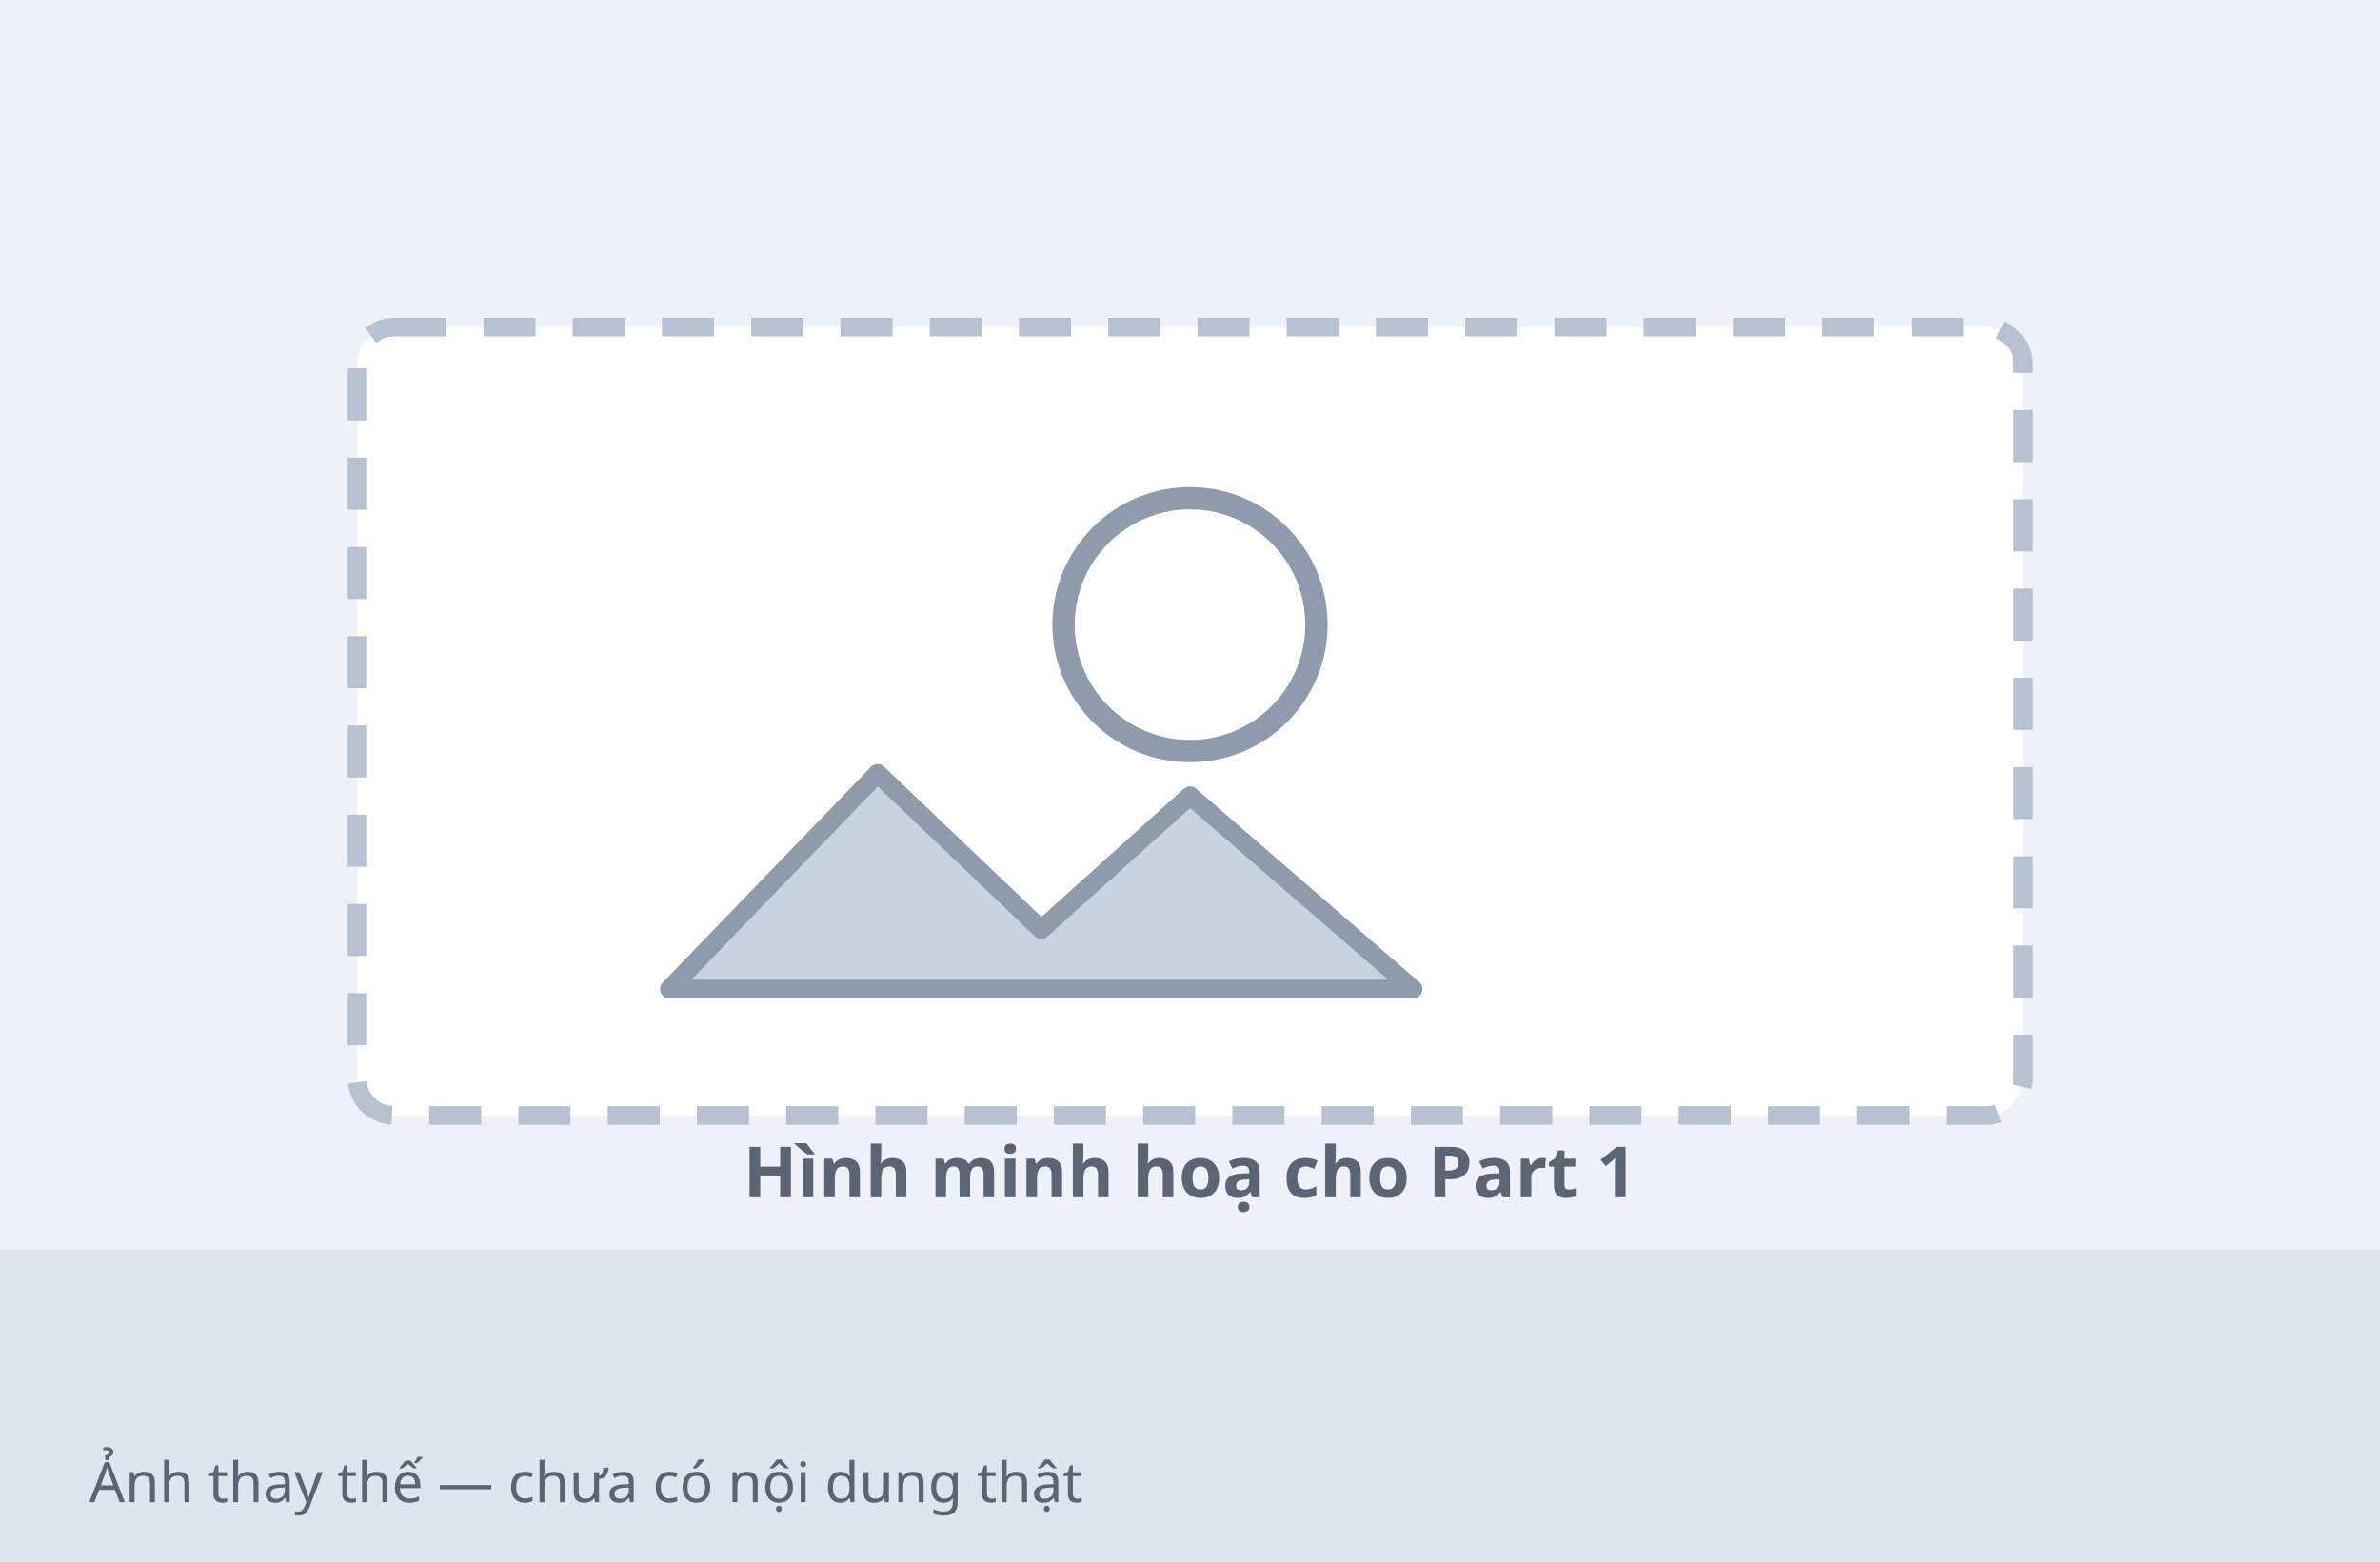
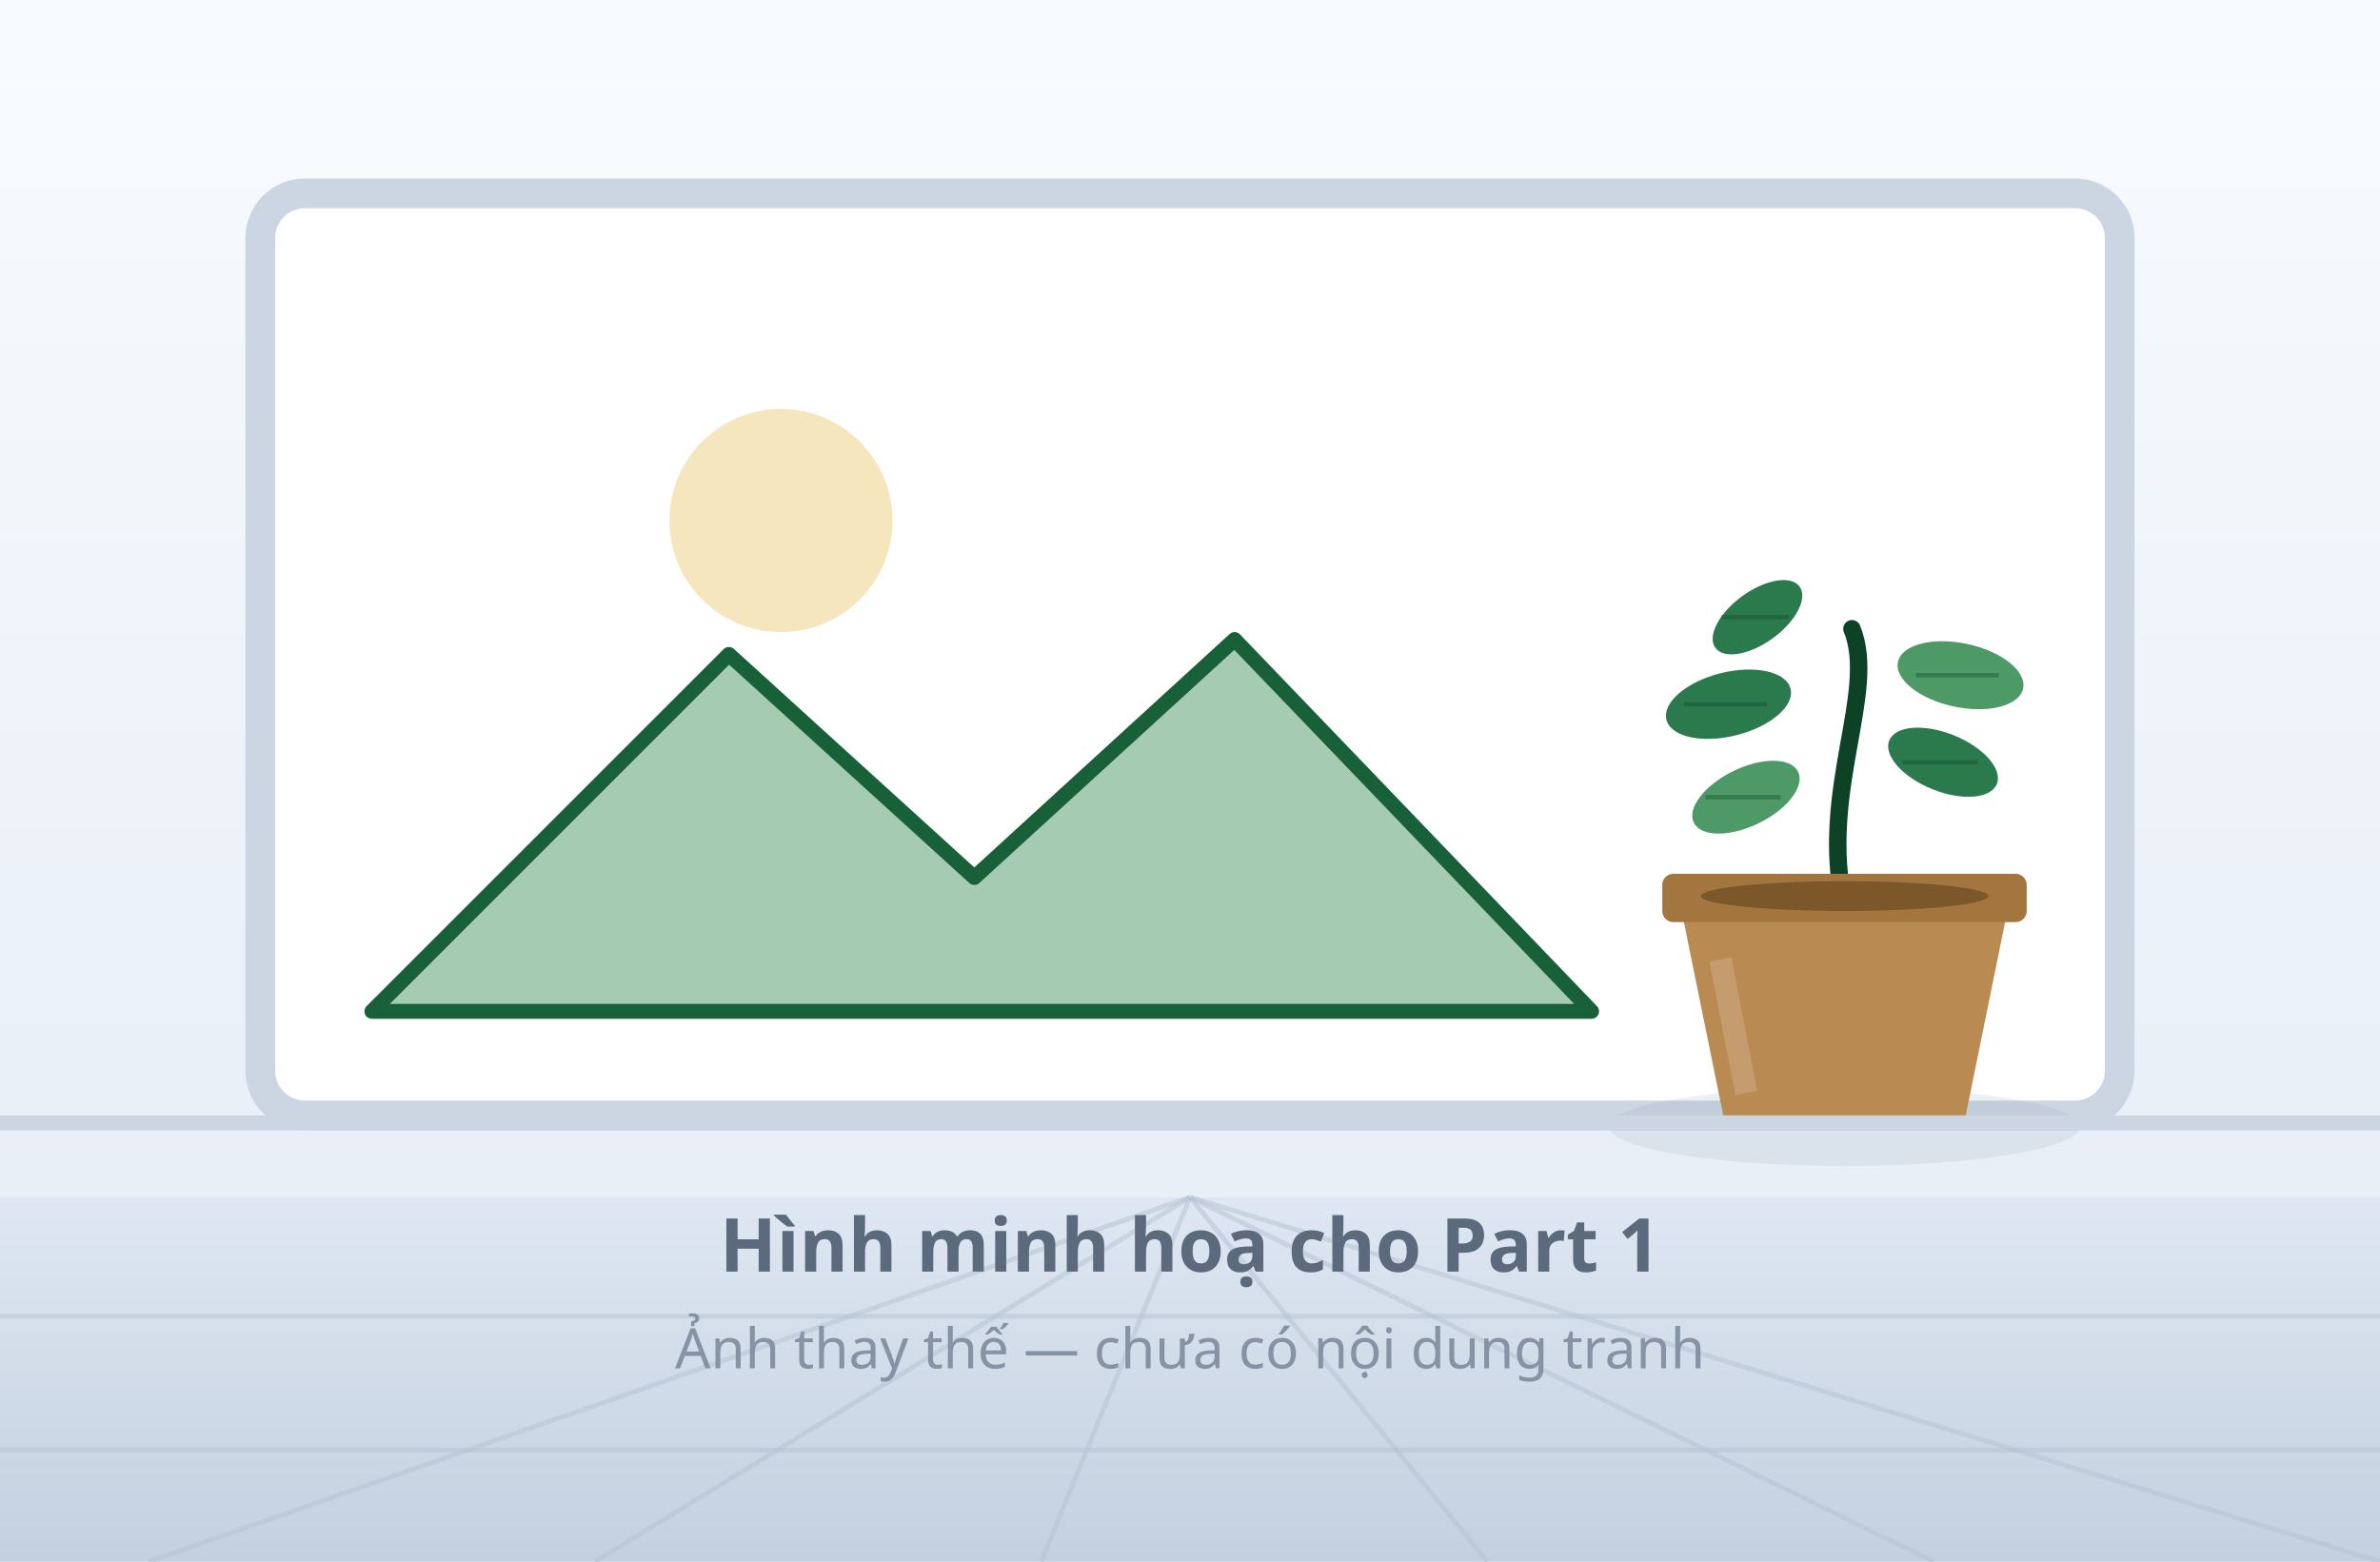
- <svg xmlns="http://www.w3.org/2000/svg" viewBox="0 0 640 420" role="img" aria-label="Hình minh hoạ tạm cho Part 1">
-   <rect width="640" height="420" fill="#eef2f8" />
-   <rect x="0" y="336" width="640" height="84" fill="#dde5ef" />
-   <rect x="96" y="88" width="448" height="212" rx="10" fill="#ffffff" stroke="#b7c1cf" stroke-width="5" stroke-dasharray="14 10" />
-   <circle cx="320" cy="168" r="34" fill="none" stroke="#8f9bab" stroke-width="6" />
-   <path d="M180 266l56-58 44 42 40-36 60 52z" fill="#c9d3e0" stroke="#8f9bab" stroke-width="5" stroke-linejoin="round" />
-   <text x="320" y="322" text-anchor="middle" font-family="Segoe UI, sans-serif" font-size="19" font-weight="600" fill="#5b6472">Hình minh hoạ cho Part 1</text>
-   <text x="24" y="404" font-family="Segoe UI, sans-serif" font-size="15" fill="#5b6472">Ảnh thay thế — chưa có nội dung thật</text>
+ <svg xmlns="http://www.w3.org/2000/svg" viewBox="0 0 640 420" role="img" aria-label="Khung hình minh hoạ tạm cho Part 1: chưa có nội dung tranh">
+   <defs>
+     <linearGradient id="gWall" x1="0" y1="0" x2="0" y2="1">
+       <stop offset="0" stop-color="#f8fbfe" />
+       <stop offset="1" stop-color="#e3ebf5" />
+     </linearGradient>
+     <linearGradient id="gFloor" x1="0" y1="0" x2="0" y2="1">
+       <stop offset="0" stop-color="#dee7f2" />
+       <stop offset="1" stop-color="#c4d0e0" />
+     </linearGradient>
+     <linearGradient id="gWood" x1="0" y1="0" x2="0" y2="1">
+       <stop offset="0" stop-color="#c99b60" />
+       <stop offset="1" stop-color="#a97c47" />
+     </linearGradient>
+     <linearGradient id="gGlass" x1="0" y1="0" x2="1" y2="1">
+       <stop offset="0" stop-color="#eaf5fe" />
+       <stop offset=".55" stop-color="#d3e7fa" />
+       <stop offset="1" stop-color="#eff8ff" />
+     </linearGradient>
+     <linearGradient id="gSky" x1="0" y1="0" x2="0" y2="1">
+       <stop offset="0" stop-color="#cde3f7" />
+       <stop offset="1" stop-color="#eaf4fd" />
+     </linearGradient>
+     <linearGradient id="gScreen" x1="0" y1="0" x2="1" y2="1">
+       <stop offset="0" stop-color="#ffffff" />
+       <stop offset="1" stop-color="#dcebf8" />
+     </linearGradient>
+   </defs>
+   <rect x="0" y="0" width="640" height="420" fill="url(#gWall)" />
+   <rect x="0" y="322" width="640" height="98" fill="url(#gFloor)" />
+   <g fill="none">
+     <line x1="0" y1="354" x2="640" y2="354" stroke="#b4c2d2" stroke-width="1.3" stroke-opacity="0.5" />
+     <line x1="0" y1="390" x2="640" y2="390" stroke="#b4c2d2" stroke-width="1.3" stroke-opacity="0.5" />
+     <line x1="40" y1="420" x2="320" y2="322" stroke="#b4c2d2" stroke-width="1.3" stroke-opacity="0.5" />
+     <line x1="160" y1="420" x2="320" y2="322" stroke="#b4c2d2" stroke-width="1.3" stroke-opacity="0.5" />
+     <line x1="280" y1="420" x2="320" y2="322" stroke="#b4c2d2" stroke-width="1.3" stroke-opacity="0.5" />
+     <line x1="400" y1="420" x2="320" y2="322" stroke="#b4c2d2" stroke-width="1.3" stroke-opacity="0.5" />
+     <line x1="520" y1="420" x2="320" y2="322" stroke="#b4c2d2" stroke-width="1.3" stroke-opacity="0.5" />
+     <line x1="640" y1="420" x2="320" y2="322" stroke="#b4c2d2" stroke-width="1.3" stroke-opacity="0.5" />
+   </g>
+   <rect x="70" y="52" width="500" height="248" rx="12" fill="#ffffff" stroke="#b9c6d6" stroke-width="4" stroke-dasharray="16 12" />
+   <rect x="70" y="52" width="500" height="248" rx="12" fill="none" stroke="#ccd6e2" stroke-width="8" />
+   <circle cx="210" cy="140" r="30" fill="#f6e6bd" />
+   <polygon points="100,272 196,176 262,236 332,172 428,272" fill="#4d9a67" fill-opacity=".5" />
+   <polygon points="100,272 196,176 262,236 332,172 428,272" fill="none" stroke="#176038" stroke-width="4" stroke-linejoin="round" />
+   <ellipse cx="496" cy="303" rx="63.4" ry="10.6" fill="#8fa0b4" fill-opacity="0.16" />
+   <path d="M496 244C489 212.8 505 186.3 498 169.1" fill="none" stroke="#0d4227" stroke-width="4.7" stroke-linecap="round" />
+   <ellipse cx="469.5" cy="214.4" rx="15.6" ry="7.8" fill="#4d9a67" transform="rotate(-26 469.5 214.4)" />
+   <path d="M458.6 214.4L478.8 214.4" stroke="#0d4227" stroke-opacity=".35" stroke-width="1.2" />
+   <ellipse cx="522.5" cy="205" rx="15.6" ry="7.8" fill="#2b7a4e" transform="rotate(22 522.5 205)" />
+   <path d="M511.6 205L531.9 205" stroke="#0d4227" stroke-opacity=".35" stroke-width="1.2" />
+   <ellipse cx="464.8" cy="189.4" rx="17.2" ry="8.6" fill="#2b7a4e" transform="rotate(-14 464.8 189.4)" />
+   <path d="M452.8 189.4L475.1 189.4" stroke="#0d4227" stroke-opacity=".35" stroke-width="1.2" />
+   <ellipse cx="527.2" cy="181.6" rx="17.2" ry="8.6" fill="#4d9a67" transform="rotate(12 527.2 181.6)" />
+   <path d="M515.2 181.6L537.5 181.6" stroke="#0d4227" stroke-opacity=".35" stroke-width="1.2" />
+   <ellipse cx="472.6" cy="166" rx="14" ry="7" fill="#2b7a4e" transform="rotate(-36 472.6 166)" />
+   <path d="M462.8 166L481 166" stroke="#0d4227" stroke-opacity=".35" stroke-width="1.2" />
+   <path d="M452 244L540 244L528.6 300L463.4 300Z" fill="#b98a52" />
+   <rect x="447" y="235" width="98" height="13" rx="3" fill="#a3763f" />
+   <ellipse cx="496" cy="241" rx="38.7" ry="4" fill="#6b4a22" fill-opacity=".7" />
+   <path d="M462.6 258L469.6 294" stroke="#ffffff" stroke-opacity=".16" stroke-width="6" />
+   <rect x="0" y="300" width="640" height="4" fill="#ccd6e2" />
+   <text x="320" y="342" text-anchor="middle" font-family="Segoe UI, Verdana, sans-serif" font-size="20" font-weight="600" fill="#5b6a7c">Hình minh hoạ cho Part 1</text>
+   <text x="320" y="368" text-anchor="middle" font-family="Segoe UI, Verdana, sans-serif" font-size="15" fill="#8593a5">Ảnh thay thế — chưa có nội dung tranh</text>
</svg>
